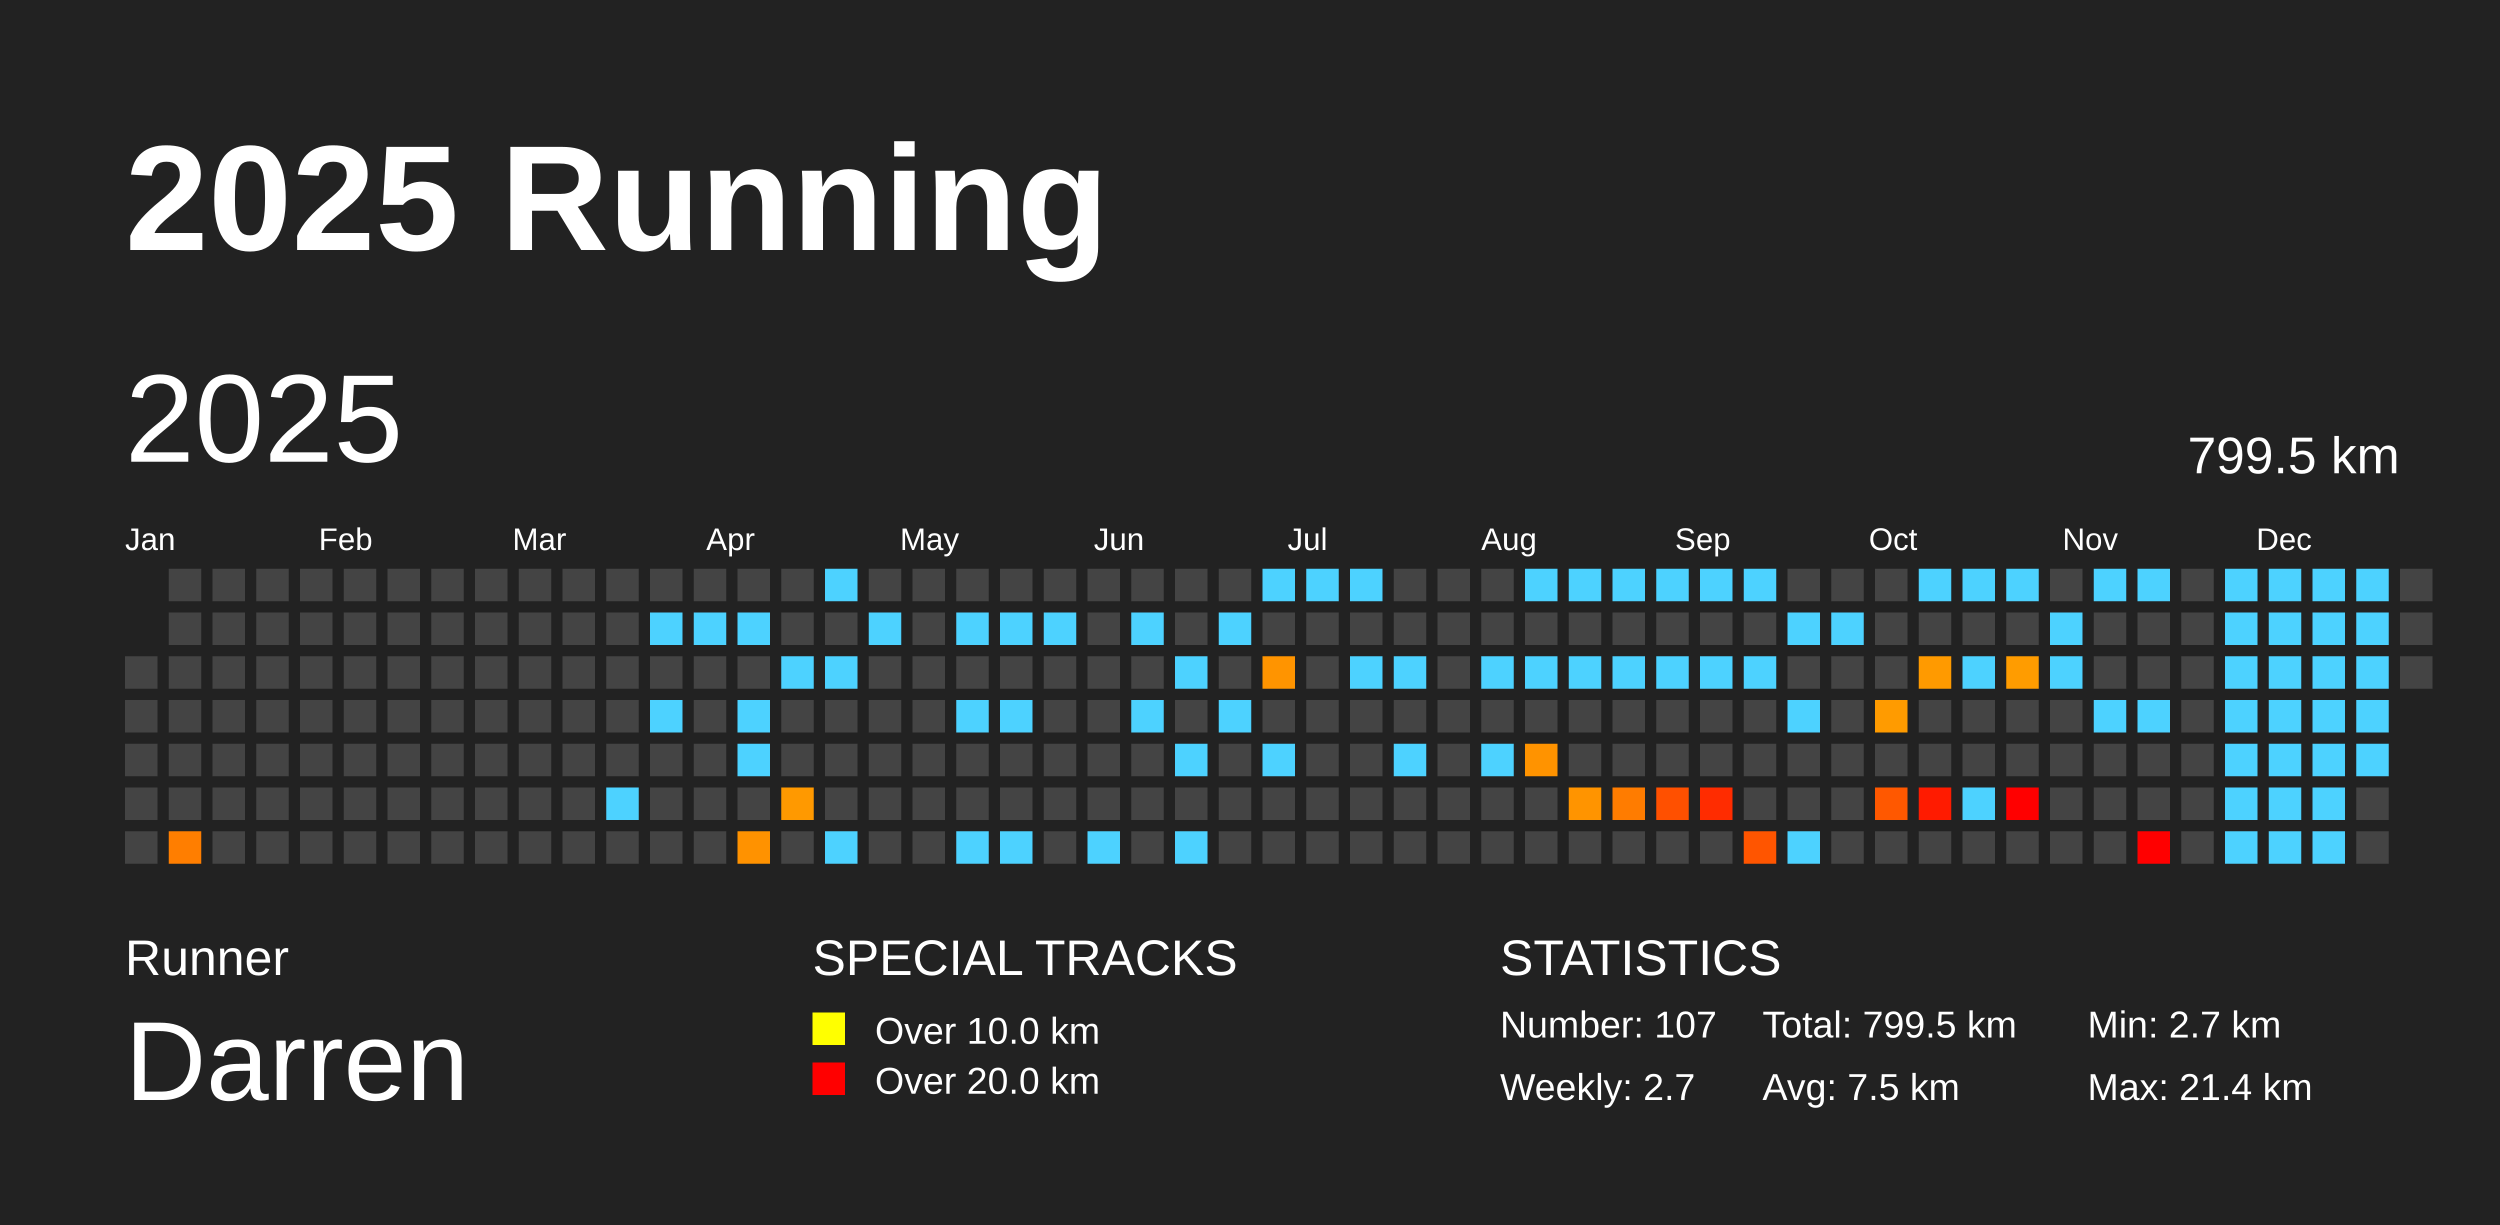
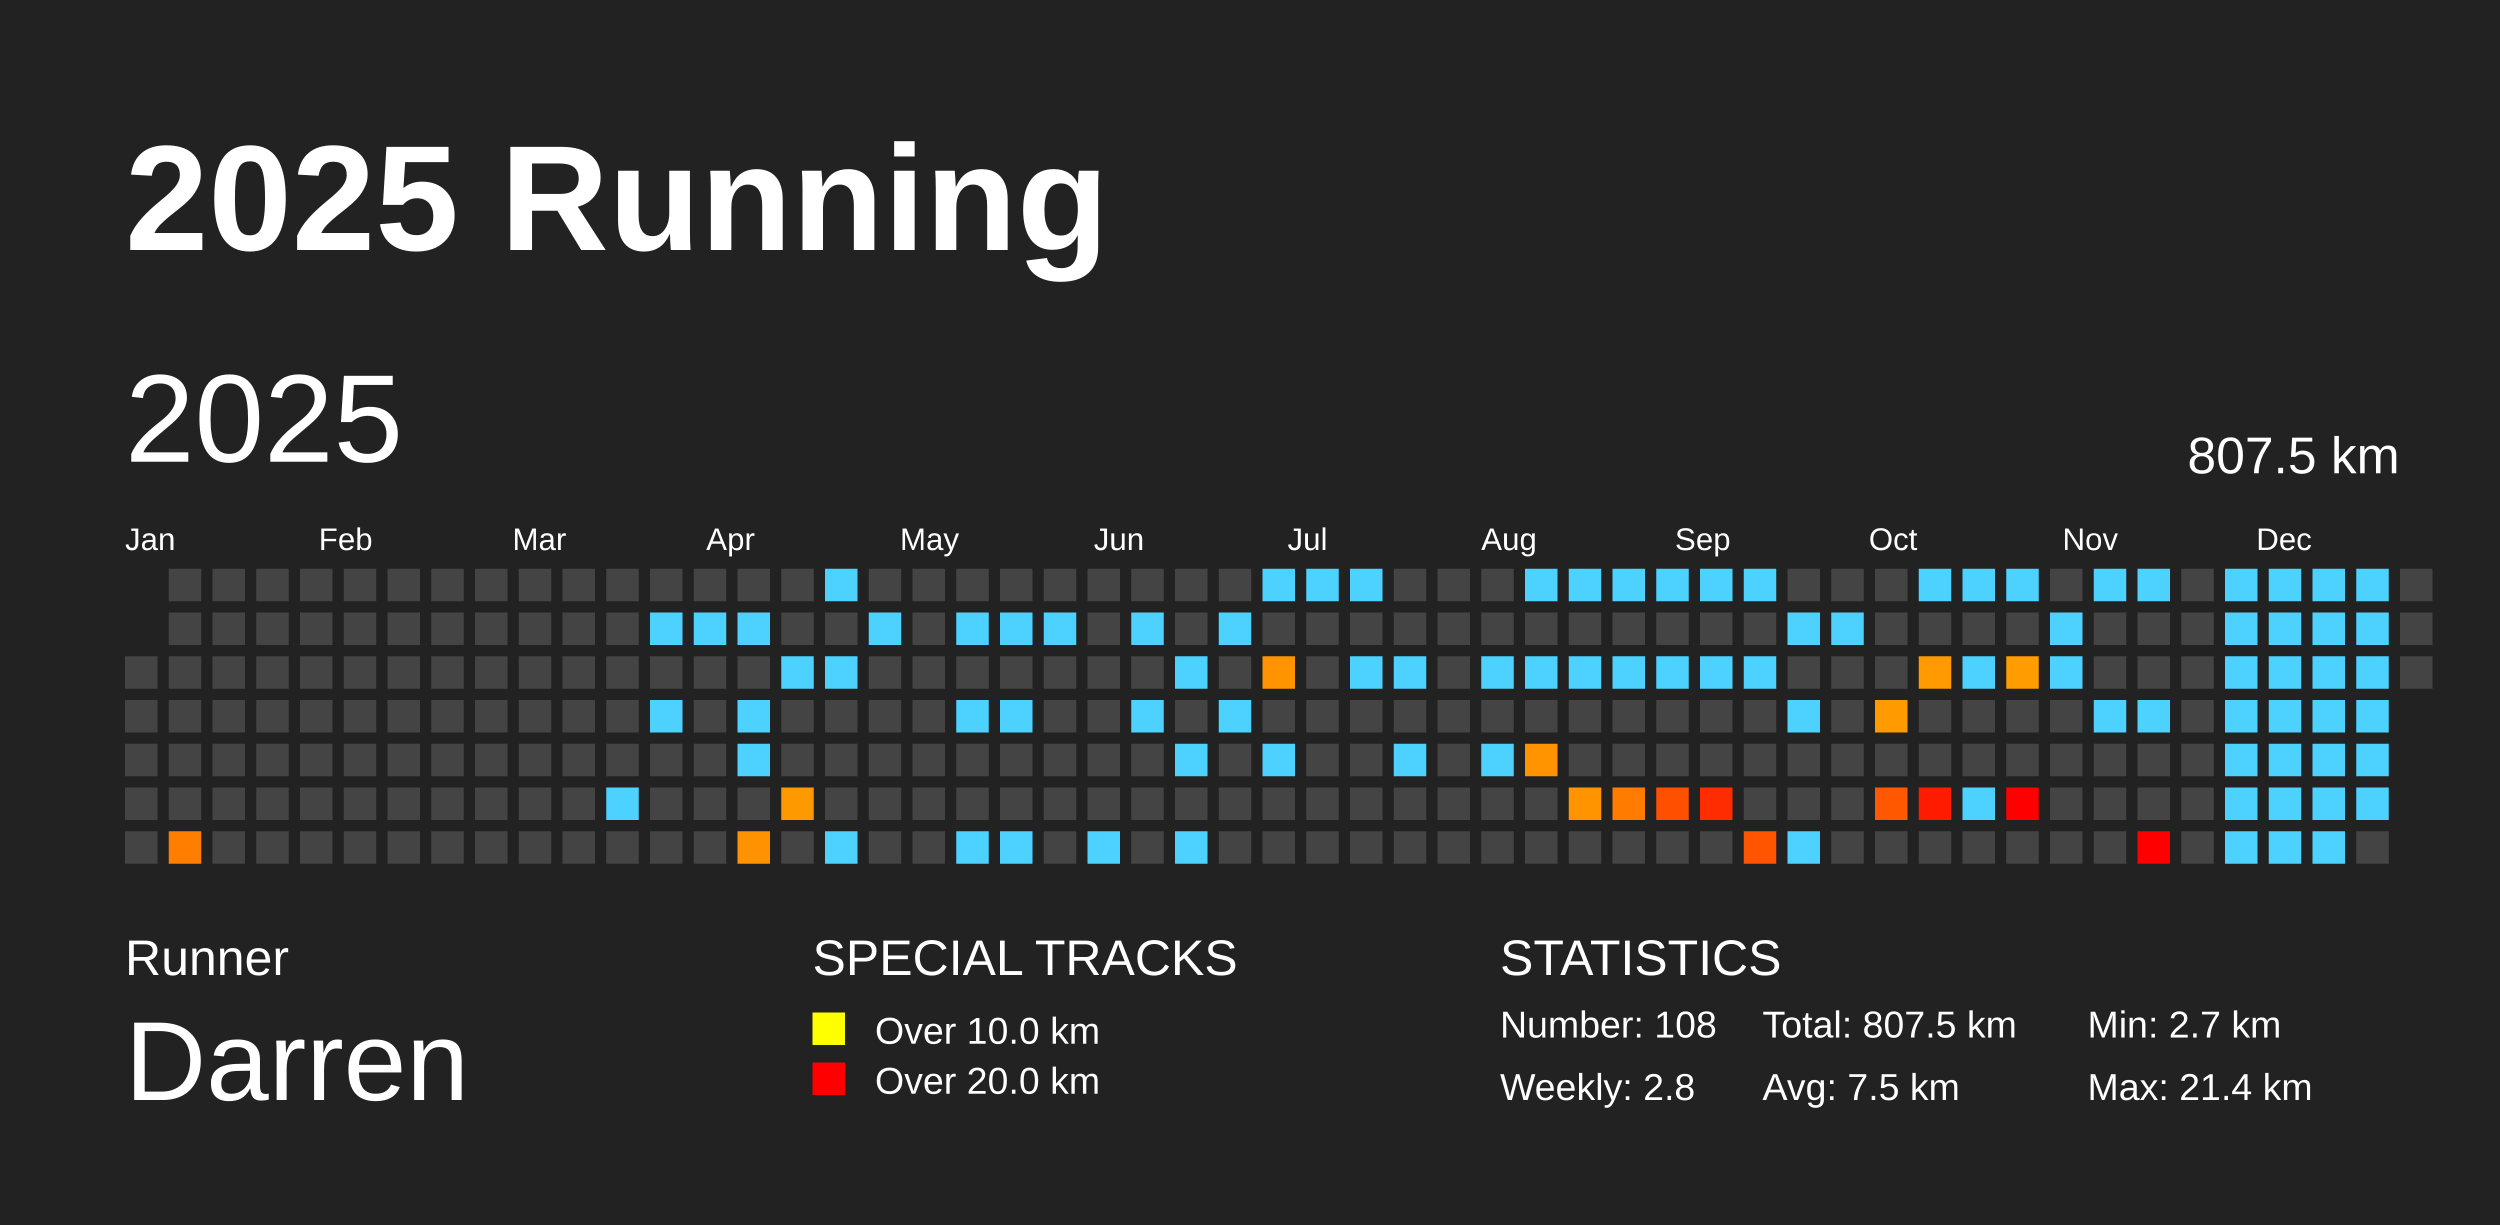
<svg xmlns="http://www.w3.org/2000/svg" baseProfile="full" height="98mm" version="1.1" viewBox="0,0,200,98" width="200mm">
  <defs />
  <rect fill="#222222" height="98" width="200" x="0" y="0" />
  <text fill="#FFFFFF" style="font-size:12px; font-family:Arial; font-weight:bold;" x="10" y="20">2025 Running</text>
  <text fill="#FFFFFF" style="font-size:4px; font-family:Arial" x="10" y="78">Runner</text>
  <text fill="#FFFFFF" style="font-size:9px; font-family:Arial" x="10" y="88">Darren</text>
  <text fill="#FFFFFF" style="font-size:4px; font-family:Arial" x="65" y="78">SPECIAL TRACKS</text>
  <rect fill="yellow" height="2.6" width="2.6" x="65" y="81" />
  <text fill="#FFFFFF" style="font-size:3px; font-family:Arial" x="70" y="83.5">Over 10.0 km</text>
  <rect fill="red" height="2.6" width="2.6" x="65" y="85" />
  <text fill="#FFFFFF" style="font-size:3px; font-family:Arial" x="70" y="87.5">Over 20.0 km</text>
  <text fill="#FFFFFF" style="font-size:4px; font-family:Arial" x="120" y="78">STATISTICS</text>
-   <text fill="#FFFFFF" style="font-size:3px; font-family:Arial" x="120" y="83">Number: 107</text>
-   <text fill="#FFFFFF" style="font-size:3px; font-family:Arial" x="120" y="88">Weekly: 2.7</text>
-   <text fill="#FFFFFF" style="font-size:3px; font-family:Arial" x="141" y="83">Total: 799.5 km</text>
+   <text fill="#FFFFFF" style="font-size:3px; font-family:Arial" x="120" y="83">Number: 108</text>
+   <text fill="#FFFFFF" style="font-size:3px; font-family:Arial" x="120" y="88">Weekly: 2.8</text>
+   <text fill="#FFFFFF" style="font-size:3px; font-family:Arial" x="141" y="83">Total: 807.5 km</text>
  <text fill="#FFFFFF" style="font-size:3px; font-family:Arial" x="141" y="88">Avg: 7.5 km</text>
  <text fill="#FFFFFF" style="font-size:3px; font-family:Arial" x="167" y="83">Min: 2.7 km</text>
  <text fill="#FFFFFF" style="font-size:3px; font-family:Arial" x="167" y="88">Max: 21.4 km</text>
  <text dominant-baseline="hanging" fill="#FFFFFF" style="font-size:10.0px; font-family:Arial;" x="10" y="30">2025</text>
-   <text dominant-baseline="hanging" fill="#FFFFFF" style="font-size:4.125px; font-family:Arial;" x="175" y="35">799.5 km</text>
+   <text dominant-baseline="hanging" fill="#FFFFFF" style="font-size:4.125px; font-family:Arial;" x="175" y="35">807.5 km</text>
  <text fill="#FFFFFF" style="font-size:2.5px; font-family:Arial" x="10.0" y="44">Jan</text>
  <text fill="#FFFFFF" style="font-size:2.5px; font-family:Arial" x="25.5" y="44">Feb</text>
  <text fill="#FFFFFF" style="font-size:2.5px; font-family:Arial" x="41.0" y="44">Mar</text>
  <text fill="#FFFFFF" style="font-size:2.5px; font-family:Arial" x="56.5" y="44">Apr</text>
  <text fill="#FFFFFF" style="font-size:2.5px; font-family:Arial" x="72.0" y="44">May</text>
  <text fill="#FFFFFF" style="font-size:2.5px; font-family:Arial" x="87.5" y="44">Jun</text>
  <text fill="#FFFFFF" style="font-size:2.5px; font-family:Arial" x="103.0" y="44">Jul</text>
  <text fill="#FFFFFF" style="font-size:2.5px; font-family:Arial" x="118.5" y="44">Aug</text>
  <text fill="#FFFFFF" style="font-size:2.5px; font-family:Arial" x="134.0" y="44">Sep</text>
  <text fill="#FFFFFF" style="font-size:2.5px; font-family:Arial" x="149.5" y="44">Oct</text>
  <text fill="#FFFFFF" style="font-size:2.5px; font-family:Arial" x="165.0" y="44">Nov</text>
  <text fill="#FFFFFF" style="font-size:2.5px; font-family:Arial" x="180.5" y="44">Dec</text>
  <rect fill="#444444" height="2.6" width="2.6" x="10.0" y="52.5" />
  <rect fill="#444444" height="2.6" width="2.6" x="10.0" y="56.0" />
  <rect fill="#444444" height="2.6" width="2.6" x="10.0" y="59.5" />
  <rect fill="#444444" height="2.6" width="2.6" x="10.0" y="63.0" />
  <rect fill="#444444" height="2.6" width="2.6" x="10.0" y="66.5" />
  <rect fill="#444444" height="2.6" width="2.6" x="13.5" y="45.5" />
  <rect fill="#444444" height="2.6" width="2.6" x="13.5" y="49.0" />
  <rect fill="#444444" height="2.6" width="2.6" x="13.5" y="52.5" />
  <rect fill="#444444" height="2.6" width="2.6" x="13.5" y="56.0" />
  <rect fill="#444444" height="2.6" width="2.6" x="13.5" y="59.5" />
  <rect fill="#444444" height="2.6" width="2.6" x="13.5" y="63.0" />
  <rect fill="#ff7e00" height="2.6" width="2.6" x="13.5" y="66.5" />
  <rect fill="#444444" height="2.6" width="2.6" x="17.0" y="45.5" />
  <rect fill="#444444" height="2.6" width="2.6" x="17.0" y="49.0" />
  <rect fill="#444444" height="2.6" width="2.6" x="17.0" y="52.5" />
  <rect fill="#444444" height="2.6" width="2.6" x="17.0" y="56.0" />
  <rect fill="#444444" height="2.6" width="2.6" x="17.0" y="59.5" />
  <rect fill="#444444" height="2.6" width="2.6" x="17.0" y="63.0" />
  <rect fill="#444444" height="2.6" width="2.6" x="17.0" y="66.5" />
  <rect fill="#444444" height="2.6" width="2.6" x="20.5" y="45.5" />
  <rect fill="#444444" height="2.6" width="2.6" x="20.5" y="49.0" />
  <rect fill="#444444" height="2.6" width="2.6" x="20.5" y="52.5" />
  <rect fill="#444444" height="2.6" width="2.6" x="20.5" y="56.0" />
  <rect fill="#444444" height="2.6" width="2.6" x="20.5" y="59.5" />
  <rect fill="#444444" height="2.6" width="2.6" x="20.5" y="63.0" />
  <rect fill="#444444" height="2.6" width="2.6" x="20.5" y="66.5" />
  <rect fill="#444444" height="2.6" width="2.6" x="24.0" y="45.5" />
  <rect fill="#444444" height="2.6" width="2.6" x="24.0" y="49.0" />
  <rect fill="#444444" height="2.6" width="2.6" x="24.0" y="52.5" />
  <rect fill="#444444" height="2.6" width="2.6" x="24.0" y="56.0" />
  <rect fill="#444444" height="2.6" width="2.6" x="24.0" y="59.5" />
  <rect fill="#444444" height="2.6" width="2.6" x="24.0" y="63.0" />
  <rect fill="#444444" height="2.6" width="2.6" x="24.0" y="66.5" />
  <rect fill="#444444" height="2.6" width="2.6" x="27.5" y="45.5" />
  <rect fill="#444444" height="2.6" width="2.6" x="27.5" y="49.0" />
  <rect fill="#444444" height="2.6" width="2.6" x="27.5" y="52.5" />
  <rect fill="#444444" height="2.6" width="2.6" x="27.5" y="56.0" />
  <rect fill="#444444" height="2.6" width="2.6" x="27.5" y="59.5" />
  <rect fill="#444444" height="2.6" width="2.6" x="27.5" y="63.0" />
  <rect fill="#444444" height="2.6" width="2.6" x="27.5" y="66.5" />
  <rect fill="#444444" height="2.6" width="2.6" x="31.0" y="45.5" />
  <rect fill="#444444" height="2.6" width="2.6" x="31.0" y="49.0" />
  <rect fill="#444444" height="2.6" width="2.6" x="31.0" y="52.5" />
  <rect fill="#444444" height="2.6" width="2.6" x="31.0" y="56.0" />
  <rect fill="#444444" height="2.6" width="2.6" x="31.0" y="59.5" />
  <rect fill="#444444" height="2.6" width="2.6" x="31.0" y="63.0" />
  <rect fill="#444444" height="2.6" width="2.6" x="31.0" y="66.5" />
  <rect fill="#444444" height="2.6" width="2.6" x="34.5" y="45.5" />
  <rect fill="#444444" height="2.6" width="2.6" x="34.5" y="49.0" />
  <rect fill="#444444" height="2.6" width="2.6" x="34.5" y="52.5" />
  <rect fill="#444444" height="2.6" width="2.6" x="34.5" y="56.0" />
  <rect fill="#444444" height="2.6" width="2.6" x="34.5" y="59.5" />
  <rect fill="#444444" height="2.6" width="2.6" x="34.5" y="63.0" />
  <rect fill="#444444" height="2.6" width="2.6" x="34.5" y="66.5" />
  <rect fill="#444444" height="2.6" width="2.6" x="38.0" y="45.5" />
  <rect fill="#444444" height="2.6" width="2.6" x="38.0" y="49.0" />
  <rect fill="#444444" height="2.6" width="2.6" x="38.0" y="52.5" />
  <rect fill="#444444" height="2.6" width="2.6" x="38.0" y="56.0" />
  <rect fill="#444444" height="2.6" width="2.6" x="38.0" y="59.5" />
  <rect fill="#444444" height="2.6" width="2.6" x="38.0" y="63.0" />
  <rect fill="#444444" height="2.6" width="2.6" x="38.0" y="66.5" />
  <rect fill="#444444" height="2.6" width="2.6" x="41.5" y="45.5" />
  <rect fill="#444444" height="2.6" width="2.6" x="41.5" y="49.0" />
  <rect fill="#444444" height="2.6" width="2.6" x="41.5" y="52.5" />
  <rect fill="#444444" height="2.6" width="2.6" x="41.5" y="56.0" />
  <rect fill="#444444" height="2.6" width="2.6" x="41.5" y="59.5" />
  <rect fill="#444444" height="2.6" width="2.6" x="41.5" y="63.0" />
  <rect fill="#444444" height="2.6" width="2.6" x="41.5" y="66.5" />
  <rect fill="#444444" height="2.6" width="2.6" x="45.0" y="45.5" />
  <rect fill="#444444" height="2.6" width="2.6" x="45.0" y="49.0" />
  <rect fill="#444444" height="2.6" width="2.6" x="45.0" y="52.5" />
  <rect fill="#444444" height="2.6" width="2.6" x="45.0" y="56.0" />
  <rect fill="#444444" height="2.6" width="2.6" x="45.0" y="59.5" />
  <rect fill="#444444" height="2.6" width="2.6" x="45.0" y="63.0" />
  <rect fill="#444444" height="2.6" width="2.6" x="45.0" y="66.5" />
  <rect fill="#444444" height="2.6" width="2.6" x="48.5" y="45.5" />
  <rect fill="#444444" height="2.6" width="2.6" x="48.5" y="49.0" />
  <rect fill="#444444" height="2.6" width="2.6" x="48.5" y="52.5" />
  <rect fill="#444444" height="2.6" width="2.6" x="48.5" y="56.0" />
  <rect fill="#444444" height="2.6" width="2.6" x="48.5" y="59.5" />
  <rect fill="#4dd2ff" height="2.6" width="2.6" x="48.5" y="63.0" />
  <rect fill="#444444" height="2.6" width="2.6" x="48.5" y="66.5" />
  <rect fill="#444444" height="2.6" width="2.6" x="52.0" y="45.5" />
  <rect fill="#4dd2ff" height="2.6" width="2.6" x="52.0" y="49.0" />
  <rect fill="#444444" height="2.6" width="2.6" x="52.0" y="52.5" />
  <rect fill="#4dd2ff" height="2.6" width="2.6" x="52.0" y="56.0" />
  <rect fill="#444444" height="2.6" width="2.6" x="52.0" y="59.5" />
  <rect fill="#444444" height="2.6" width="2.6" x="52.0" y="63.0" />
  <rect fill="#444444" height="2.6" width="2.6" x="52.0" y="66.5" />
  <rect fill="#444444" height="2.6" width="2.6" x="55.5" y="45.5" />
  <rect fill="#4dd2ff" height="2.6" width="2.6" x="55.5" y="49.0" />
  <rect fill="#444444" height="2.6" width="2.6" x="55.5" y="52.5" />
  <rect fill="#444444" height="2.6" width="2.6" x="55.5" y="56.0" />
  <rect fill="#444444" height="2.6" width="2.6" x="55.5" y="59.5" />
  <rect fill="#444444" height="2.6" width="2.6" x="55.5" y="63.0" />
  <rect fill="#444444" height="2.6" width="2.6" x="55.5" y="66.5" />
  <rect fill="#444444" height="2.6" width="2.6" x="59.0" y="45.5" />
  <rect fill="#4dd2ff" height="2.6" width="2.6" x="59.0" y="49.0" />
  <rect fill="#444444" height="2.6" width="2.6" x="59.0" y="52.5" />
  <rect fill="#4dd2ff" height="2.6" width="2.6" x="59.0" y="56.0" />
  <rect fill="#4dd2ff" height="2.6" width="2.6" x="59.0" y="59.5" />
  <rect fill="#444444" height="2.6" width="2.6" x="59.0" y="63.0" />
  <rect fill="#ff9200" height="2.6" width="2.6" x="59.0" y="66.5" />
  <rect fill="#444444" height="2.6" width="2.6" x="62.5" y="45.5" />
  <rect fill="#444444" height="2.6" width="2.6" x="62.5" y="49.0" />
  <rect fill="#4dd2ff" height="2.6" width="2.6" x="62.5" y="52.5" />
  <rect fill="#444444" height="2.6" width="2.6" x="62.5" y="56.0" />
  <rect fill="#444444" height="2.6" width="2.6" x="62.5" y="59.5" />
  <rect fill="#ff9900" height="2.6" width="2.6" x="62.5" y="63.0" />
  <rect fill="#444444" height="2.6" width="2.6" x="62.5" y="66.5" />
  <rect fill="#4dd2ff" height="2.6" width="2.6" x="66.0" y="45.5" />
  <rect fill="#444444" height="2.6" width="2.6" x="66.0" y="49.0" />
  <rect fill="#4dd2ff" height="2.6" width="2.6" x="66.0" y="52.5" />
  <rect fill="#444444" height="2.6" width="2.6" x="66.0" y="56.0" />
  <rect fill="#444444" height="2.6" width="2.6" x="66.0" y="59.5" />
  <rect fill="#444444" height="2.6" width="2.6" x="66.0" y="63.0" />
  <rect fill="#4dd2ff" height="2.6" width="2.6" x="66.0" y="66.5" />
  <rect fill="#444444" height="2.6" width="2.6" x="69.5" y="45.5" />
  <rect fill="#4dd2ff" height="2.6" width="2.6" x="69.5" y="49.0" />
  <rect fill="#444444" height="2.6" width="2.6" x="69.5" y="52.5" />
  <rect fill="#444444" height="2.6" width="2.6" x="69.5" y="56.0" />
  <rect fill="#444444" height="2.6" width="2.6" x="69.5" y="59.5" />
  <rect fill="#444444" height="2.6" width="2.6" x="69.5" y="63.0" />
  <rect fill="#444444" height="2.6" width="2.6" x="69.5" y="66.5" />
  <rect fill="#444444" height="2.6" width="2.6" x="73.0" y="45.5" />
  <rect fill="#444444" height="2.6" width="2.6" x="73.0" y="49.0" />
  <rect fill="#444444" height="2.6" width="2.6" x="73.0" y="52.5" />
  <rect fill="#444444" height="2.6" width="2.6" x="73.0" y="56.0" />
  <rect fill="#444444" height="2.6" width="2.6" x="73.0" y="59.5" />
  <rect fill="#444444" height="2.6" width="2.6" x="73.0" y="63.0" />
  <rect fill="#444444" height="2.6" width="2.6" x="73.0" y="66.5" />
  <rect fill="#444444" height="2.6" width="2.6" x="76.5" y="45.5" />
  <rect fill="#4dd2ff" height="2.6" width="2.6" x="76.5" y="49.0" />
  <rect fill="#444444" height="2.6" width="2.6" x="76.5" y="52.5" />
  <rect fill="#4dd2ff" height="2.6" width="2.6" x="76.5" y="56.0" />
  <rect fill="#444444" height="2.6" width="2.6" x="76.5" y="59.5" />
  <rect fill="#444444" height="2.6" width="2.6" x="76.5" y="63.0" />
  <rect fill="#4dd2ff" height="2.6" width="2.6" x="76.5" y="66.5" />
  <rect fill="#444444" height="2.6" width="2.6" x="80.0" y="45.5" />
  <rect fill="#4dd2ff" height="2.6" width="2.6" x="80.0" y="49.0" />
  <rect fill="#444444" height="2.6" width="2.6" x="80.0" y="52.5" />
  <rect fill="#4dd2ff" height="2.6" width="2.6" x="80.0" y="56.0" />
  <rect fill="#444444" height="2.6" width="2.6" x="80.0" y="59.5" />
  <rect fill="#444444" height="2.6" width="2.6" x="80.0" y="63.0" />
  <rect fill="#4dd2ff" height="2.6" width="2.6" x="80.0" y="66.5" />
  <rect fill="#444444" height="2.6" width="2.6" x="83.5" y="45.5" />
  <rect fill="#4dd2ff" height="2.6" width="2.6" x="83.5" y="49.0" />
  <rect fill="#444444" height="2.6" width="2.6" x="83.5" y="52.5" />
  <rect fill="#444444" height="2.6" width="2.6" x="83.5" y="56.0" />
  <rect fill="#444444" height="2.6" width="2.6" x="83.5" y="59.5" />
  <rect fill="#444444" height="2.6" width="2.6" x="83.5" y="63.0" />
  <rect fill="#444444" height="2.6" width="2.6" x="83.5" y="66.5" />
  <rect fill="#444444" height="2.6" width="2.6" x="87.0" y="45.5" />
  <rect fill="#444444" height="2.6" width="2.6" x="87.0" y="49.0" />
  <rect fill="#444444" height="2.6" width="2.6" x="87.0" y="52.5" />
  <rect fill="#444444" height="2.6" width="2.6" x="87.0" y="56.0" />
  <rect fill="#444444" height="2.6" width="2.6" x="87.0" y="59.5" />
  <rect fill="#444444" height="2.6" width="2.6" x="87.0" y="63.0" />
  <rect fill="#4dd2ff" height="2.6" width="2.6" x="87.0" y="66.5" />
  <rect fill="#444444" height="2.6" width="2.6" x="90.5" y="45.5" />
  <rect fill="#4dd2ff" height="2.6" width="2.6" x="90.5" y="49.0" />
  <rect fill="#444444" height="2.6" width="2.6" x="90.5" y="52.5" />
  <rect fill="#4dd2ff" height="2.6" width="2.6" x="90.5" y="56.0" />
  <rect fill="#444444" height="2.6" width="2.6" x="90.5" y="59.5" />
  <rect fill="#444444" height="2.6" width="2.6" x="90.5" y="63.0" />
  <rect fill="#444444" height="2.6" width="2.6" x="90.5" y="66.5" />
  <rect fill="#444444" height="2.6" width="2.6" x="94.0" y="45.5" />
  <rect fill="#444444" height="2.6" width="2.6" x="94.0" y="49.0" />
  <rect fill="#4dd2ff" height="2.6" width="2.6" x="94.0" y="52.5" />
  <rect fill="#444444" height="2.6" width="2.6" x="94.0" y="56.0" />
  <rect fill="#4dd2ff" height="2.6" width="2.6" x="94.0" y="59.5" />
  <rect fill="#444444" height="2.6" width="2.6" x="94.0" y="63.0" />
  <rect fill="#4dd2ff" height="2.6" width="2.6" x="94.0" y="66.5" />
  <rect fill="#444444" height="2.6" width="2.6" x="97.5" y="45.5" />
  <rect fill="#4dd2ff" height="2.6" width="2.6" x="97.5" y="49.0" />
  <rect fill="#444444" height="2.6" width="2.6" x="97.5" y="52.5" />
  <rect fill="#4dd2ff" height="2.6" width="2.6" x="97.5" y="56.0" />
  <rect fill="#444444" height="2.6" width="2.6" x="97.5" y="59.5" />
  <rect fill="#444444" height="2.6" width="2.6" x="97.5" y="63.0" />
  <rect fill="#444444" height="2.6" width="2.6" x="97.5" y="66.5" />
  <rect fill="#4dd2ff" height="2.6" width="2.6" x="101.0" y="45.5" />
  <rect fill="#444444" height="2.6" width="2.6" x="101.0" y="49.0" />
  <rect fill="#ff9400" height="2.6" width="2.6" x="101.0" y="52.5" />
  <rect fill="#444444" height="2.6" width="2.6" x="101.0" y="56.0" />
  <rect fill="#4dd2ff" height="2.6" width="2.6" x="101.0" y="59.5" />
  <rect fill="#444444" height="2.6" width="2.6" x="101.0" y="63.0" />
  <rect fill="#444444" height="2.6" width="2.6" x="101.0" y="66.5" />
  <rect fill="#4dd2ff" height="2.6" width="2.6" x="104.5" y="45.5" />
  <rect fill="#444444" height="2.6" width="2.6" x="104.5" y="49.0" />
  <rect fill="#444444" height="2.6" width="2.6" x="104.5" y="52.5" />
  <rect fill="#444444" height="2.6" width="2.6" x="104.5" y="56.0" />
  <rect fill="#444444" height="2.6" width="2.6" x="104.5" y="59.5" />
  <rect fill="#444444" height="2.6" width="2.6" x="104.5" y="63.0" />
  <rect fill="#444444" height="2.6" width="2.6" x="104.5" y="66.5" />
  <rect fill="#4dd2ff" height="2.6" width="2.6" x="108.0" y="45.5" />
  <rect fill="#444444" height="2.6" width="2.6" x="108.0" y="49.0" />
  <rect fill="#4dd2ff" height="2.6" width="2.6" x="108.0" y="52.5" />
  <rect fill="#444444" height="2.6" width="2.6" x="108.0" y="56.0" />
  <rect fill="#444444" height="2.6" width="2.6" x="108.0" y="59.5" />
  <rect fill="#444444" height="2.6" width="2.6" x="108.0" y="63.0" />
  <rect fill="#444444" height="2.6" width="2.6" x="108.0" y="66.5" />
  <rect fill="#444444" height="2.6" width="2.6" x="111.5" y="45.5" />
  <rect fill="#444444" height="2.6" width="2.6" x="111.5" y="49.0" />
  <rect fill="#4dd2ff" height="2.6" width="2.6" x="111.5" y="52.5" />
  <rect fill="#444444" height="2.6" width="2.6" x="111.5" y="56.0" />
  <rect fill="#4dd2ff" height="2.6" width="2.6" x="111.5" y="59.5" />
  <rect fill="#444444" height="2.6" width="2.6" x="111.5" y="63.0" />
  <rect fill="#444444" height="2.6" width="2.6" x="111.5" y="66.5" />
  <rect fill="#444444" height="2.6" width="2.6" x="115.0" y="45.5" />
  <rect fill="#444444" height="2.6" width="2.6" x="115.0" y="49.0" />
  <rect fill="#444444" height="2.6" width="2.6" x="115.0" y="52.5" />
  <rect fill="#444444" height="2.6" width="2.6" x="115.0" y="56.0" />
  <rect fill="#444444" height="2.6" width="2.6" x="115.0" y="59.5" />
  <rect fill="#444444" height="2.6" width="2.6" x="115.0" y="63.0" />
  <rect fill="#444444" height="2.6" width="2.6" x="115.0" y="66.5" />
  <rect fill="#444444" height="2.6" width="2.6" x="118.5" y="45.5" />
  <rect fill="#444444" height="2.6" width="2.6" x="118.5" y="49.0" />
  <rect fill="#4dd2ff" height="2.6" width="2.6" x="118.5" y="52.5" />
  <rect fill="#444444" height="2.6" width="2.6" x="118.5" y="56.0" />
  <rect fill="#4dd2ff" height="2.6" width="2.6" x="118.5" y="59.5" />
  <rect fill="#444444" height="2.6" width="2.6" x="118.5" y="63.0" />
  <rect fill="#444444" height="2.6" width="2.6" x="118.5" y="66.5" />
  <rect fill="#4dd2ff" height="2.6" width="2.6" x="122.0" y="45.5" />
  <rect fill="#444444" height="2.6" width="2.6" x="122.0" y="49.0" />
  <rect fill="#4dd2ff" height="2.6" width="2.6" x="122.0" y="52.5" />
  <rect fill="#444444" height="2.6" width="2.6" x="122.0" y="56.0" />
  <rect fill="#ff9300" height="2.6" width="2.6" x="122.0" y="59.5" />
  <rect fill="#444444" height="2.6" width="2.6" x="122.0" y="63.0" />
  <rect fill="#444444" height="2.6" width="2.6" x="122.0" y="66.5" />
  <rect fill="#4dd2ff" height="2.6" width="2.6" x="125.5" y="45.5" />
  <rect fill="#444444" height="2.6" width="2.6" x="125.5" y="49.0" />
  <rect fill="#4dd2ff" height="2.6" width="2.6" x="125.5" y="52.5" />
  <rect fill="#444444" height="2.6" width="2.6" x="125.5" y="56.0" />
  <rect fill="#444444" height="2.6" width="2.6" x="125.5" y="59.5" />
  <rect fill="#ff9400" height="2.6" width="2.6" x="125.5" y="63.0" />
  <rect fill="#444444" height="2.6" width="2.6" x="125.5" y="66.5" />
  <rect fill="#4dd2ff" height="2.6" width="2.6" x="129.0" y="45.5" />
  <rect fill="#444444" height="2.6" width="2.6" x="129.0" y="49.0" />
  <rect fill="#4dd2ff" height="2.6" width="2.6" x="129.0" y="52.5" />
  <rect fill="#444444" height="2.6" width="2.6" x="129.0" y="56.0" />
  <rect fill="#444444" height="2.6" width="2.6" x="129.0" y="59.5" />
  <rect fill="#ff7c00" height="2.6" width="2.6" x="129.0" y="63.0" />
  <rect fill="#444444" height="2.6" width="2.6" x="129.0" y="66.5" />
  <rect fill="#4dd2ff" height="2.6" width="2.6" x="132.5" y="45.5" />
  <rect fill="#444444" height="2.6" width="2.6" x="132.5" y="49.0" />
  <rect fill="#4dd2ff" height="2.6" width="2.6" x="132.5" y="52.5" />
  <rect fill="#444444" height="2.6" width="2.6" x="132.5" y="56.0" />
  <rect fill="#444444" height="2.6" width="2.6" x="132.5" y="59.5" />
  <rect fill="#ff5000" height="2.6" width="2.6" x="132.5" y="63.0" />
  <rect fill="#444444" height="2.6" width="2.6" x="132.5" y="66.5" />
  <rect fill="#4dd2ff" height="2.6" width="2.6" x="136.0" y="45.5" />
  <rect fill="#444444" height="2.6" width="2.6" x="136.0" y="49.0" />
  <rect fill="#4dd2ff" height="2.6" width="2.6" x="136.0" y="52.5" />
  <rect fill="#444444" height="2.6" width="2.6" x="136.0" y="56.0" />
  <rect fill="#444444" height="2.6" width="2.6" x="136.0" y="59.5" />
  <rect fill="#ff2c00" height="2.6" width="2.6" x="136.0" y="63.0" />
  <rect fill="#444444" height="2.6" width="2.6" x="136.0" y="66.5" />
  <rect fill="#4dd2ff" height="2.6" width="2.6" x="139.5" y="45.5" />
  <rect fill="#444444" height="2.6" width="2.6" x="139.5" y="49.0" />
  <rect fill="#4dd2ff" height="2.6" width="2.6" x="139.5" y="52.5" />
  <rect fill="#444444" height="2.6" width="2.6" x="139.5" y="56.0" />
  <rect fill="#444444" height="2.6" width="2.6" x="139.5" y="59.5" />
  <rect fill="#444444" height="2.6" width="2.6" x="139.5" y="63.0" />
  <rect fill="#ff5500" height="2.6" width="2.6" x="139.5" y="66.5" />
  <rect fill="#444444" height="2.6" width="2.6" x="143.0" y="45.5" />
  <rect fill="#4dd2ff" height="2.6" width="2.6" x="143.0" y="49.0" />
  <rect fill="#444444" height="2.6" width="2.6" x="143.0" y="52.5" />
  <rect fill="#4dd2ff" height="2.6" width="2.6" x="143.0" y="56.0" />
  <rect fill="#444444" height="2.6" width="2.6" x="143.0" y="59.5" />
  <rect fill="#444444" height="2.6" width="2.6" x="143.0" y="63.0" />
  <rect fill="#4dd2ff" height="2.6" width="2.6" x="143.0" y="66.5" />
  <rect fill="#444444" height="2.6" width="2.6" x="146.5" y="45.5" />
  <rect fill="#4dd2ff" height="2.6" width="2.6" x="146.5" y="49.0" />
  <rect fill="#444444" height="2.6" width="2.6" x="146.5" y="52.5" />
  <rect fill="#444444" height="2.6" width="2.6" x="146.5" y="56.0" />
  <rect fill="#444444" height="2.6" width="2.6" x="146.5" y="59.5" />
  <rect fill="#444444" height="2.6" width="2.6" x="146.5" y="63.0" />
  <rect fill="#444444" height="2.6" width="2.6" x="146.5" y="66.5" />
  <rect fill="#444444" height="2.6" width="2.6" x="150.0" y="45.5" />
  <rect fill="#444444" height="2.6" width="2.6" x="150.0" y="49.0" />
  <rect fill="#444444" height="2.6" width="2.6" x="150.0" y="52.5" />
  <rect fill="#ff9b00" height="2.6" width="2.6" x="150.0" y="56.0" />
  <rect fill="#444444" height="2.6" width="2.6" x="150.0" y="59.5" />
  <rect fill="#ff5800" height="2.6" width="2.6" x="150.0" y="63.0" />
  <rect fill="#444444" height="2.6" width="2.6" x="150.0" y="66.5" />
  <rect fill="#4dd2ff" height="2.6" width="2.6" x="153.5" y="45.5" />
  <rect fill="#444444" height="2.6" width="2.6" x="153.5" y="49.0" />
  <rect fill="#ff9a00" height="2.6" width="2.6" x="153.5" y="52.5" />
  <rect fill="#444444" height="2.6" width="2.6" x="153.5" y="56.0" />
  <rect fill="#444444" height="2.6" width="2.6" x="153.5" y="59.5" />
  <rect fill="#ff1b00" height="2.6" width="2.6" x="153.5" y="63.0" />
  <rect fill="#444444" height="2.6" width="2.6" x="153.5" y="66.5" />
  <rect fill="#4dd2ff" height="2.6" width="2.6" x="157.0" y="45.5" />
  <rect fill="#444444" height="2.6" width="2.6" x="157.0" y="49.0" />
  <rect fill="#4dd2ff" height="2.6" width="2.6" x="157.0" y="52.5" />
  <rect fill="#444444" height="2.6" width="2.6" x="157.0" y="56.0" />
  <rect fill="#444444" height="2.6" width="2.6" x="157.0" y="59.5" />
  <rect fill="#4dd2ff" height="2.6" width="2.6" x="157.0" y="63.0" />
  <rect fill="#444444" height="2.6" width="2.6" x="157.0" y="66.5" />
  <rect fill="#4dd2ff" height="2.6" width="2.6" x="160.5" y="45.5" />
  <rect fill="#444444" height="2.6" width="2.6" x="160.5" y="49.0" />
  <rect fill="#ff9c00" height="2.6" width="2.6" x="160.5" y="52.5" />
  <rect fill="#444444" height="2.6" width="2.6" x="160.5" y="56.0" />
  <rect fill="#444444" height="2.6" width="2.6" x="160.5" y="59.5" />
  <rect fill="red" height="2.6" width="2.6" x="160.5" y="63.0" />
  <rect fill="#444444" height="2.6" width="2.6" x="160.5" y="66.5" />
  <rect fill="#444444" height="2.6" width="2.6" x="164.0" y="45.5" />
  <rect fill="#4dd2ff" height="2.6" width="2.6" x="164.0" y="49.0" />
  <rect fill="#4dd2ff" height="2.6" width="2.6" x="164.0" y="52.5" />
  <rect fill="#444444" height="2.6" width="2.6" x="164.0" y="56.0" />
  <rect fill="#444444" height="2.6" width="2.6" x="164.0" y="59.5" />
  <rect fill="#444444" height="2.6" width="2.6" x="164.0" y="63.0" />
  <rect fill="#444444" height="2.6" width="2.6" x="164.0" y="66.5" />
  <rect fill="#4dd2ff" height="2.6" width="2.6" x="167.5" y="45.5" />
  <rect fill="#444444" height="2.6" width="2.6" x="167.5" y="49.0" />
  <rect fill="#444444" height="2.6" width="2.6" x="167.5" y="52.5" />
  <rect fill="#4dd2ff" height="2.6" width="2.6" x="167.5" y="56.0" />
  <rect fill="#444444" height="2.6" width="2.6" x="167.5" y="59.5" />
  <rect fill="#444444" height="2.6" width="2.6" x="167.5" y="63.0" />
  <rect fill="#444444" height="2.6" width="2.6" x="167.5" y="66.5" />
  <rect fill="#4dd2ff" height="2.6" width="2.6" x="171.0" y="45.5" />
  <rect fill="#444444" height="2.6" width="2.6" x="171.0" y="49.0" />
  <rect fill="#444444" height="2.6" width="2.6" x="171.0" y="52.5" />
  <rect fill="#4dd2ff" height="2.6" width="2.6" x="171.0" y="56.0" />
  <rect fill="#444444" height="2.6" width="2.6" x="171.0" y="59.5" />
  <rect fill="#444444" height="2.6" width="2.6" x="171.0" y="63.0" />
  <rect fill="red" height="2.6" width="2.6" x="171.0" y="66.5" />
  <rect fill="#444444" height="2.6" width="2.6" x="174.5" y="45.5" />
  <rect fill="#444444" height="2.6" width="2.6" x="174.5" y="49.0" />
  <rect fill="#444444" height="2.6" width="2.6" x="174.5" y="52.5" />
  <rect fill="#444444" height="2.6" width="2.6" x="174.5" y="56.0" />
  <rect fill="#444444" height="2.6" width="2.6" x="174.5" y="59.5" />
  <rect fill="#444444" height="2.6" width="2.6" x="174.5" y="63.0" />
  <rect fill="#444444" height="2.6" width="2.6" x="174.5" y="66.5" />
  <rect fill="#4dd2ff" height="2.6" width="2.6" x="178.0" y="45.5" />
  <rect fill="#4dd2ff" height="2.6" width="2.6" x="178.0" y="49.0" />
  <rect fill="#4dd2ff" height="2.6" width="2.6" x="178.0" y="52.5" />
  <rect fill="#4dd2ff" height="2.6" width="2.6" x="178.0" y="56.0" />
  <rect fill="#4dd2ff" height="2.6" width="2.6" x="178.0" y="59.5" />
  <rect fill="#4dd2ff" height="2.6" width="2.6" x="178.0" y="63.0" />
  <rect fill="#4dd2ff" height="2.6" width="2.6" x="178.0" y="66.5" />
  <rect fill="#4dd2ff" height="2.6" width="2.6" x="181.5" y="45.5" />
  <rect fill="#4dd2ff" height="2.6" width="2.6" x="181.5" y="49.0" />
  <rect fill="#4dd2ff" height="2.6" width="2.6" x="181.5" y="52.5" />
  <rect fill="#4dd2ff" height="2.6" width="2.6" x="181.5" y="56.0" />
  <rect fill="#4dd2ff" height="2.6" width="2.6" x="181.5" y="59.5" />
  <rect fill="#4dd2ff" height="2.6" width="2.6" x="181.5" y="63.0" />
  <rect fill="#4dd2ff" height="2.6" width="2.6" x="181.5" y="66.5" />
  <rect fill="#4dd2ff" height="2.6" width="2.6" x="185.0" y="45.5" />
  <rect fill="#4dd2ff" height="2.6" width="2.6" x="185.0" y="49.0" />
  <rect fill="#4dd2ff" height="2.6" width="2.6" x="185.0" y="52.5" />
  <rect fill="#4dd2ff" height="2.6" width="2.6" x="185.0" y="56.0" />
  <rect fill="#4dd2ff" height="2.6" width="2.6" x="185.0" y="59.5" />
  <rect fill="#4dd2ff" height="2.6" width="2.6" x="185.0" y="63.0" />
  <rect fill="#4dd2ff" height="2.6" width="2.6" x="185.0" y="66.5" />
  <rect fill="#4dd2ff" height="2.6" width="2.6" x="188.5" y="45.5" />
  <rect fill="#4dd2ff" height="2.6" width="2.6" x="188.5" y="49.0" />
  <rect fill="#4dd2ff" height="2.6" width="2.6" x="188.5" y="52.5" />
  <rect fill="#4dd2ff" height="2.6" width="2.6" x="188.5" y="56.0" />
  <rect fill="#4dd2ff" height="2.6" width="2.6" x="188.5" y="59.5" />
-   <rect fill="#444444" height="2.6" width="2.6" x="188.5" y="63.0" />
+   <rect fill="#4dd2ff" height="2.6" width="2.6" x="188.5" y="63.0" />
  <rect fill="#444444" height="2.6" width="2.6" x="188.5" y="66.5" />
  <rect fill="#444444" height="2.6" width="2.6" x="192.0" y="45.5" />
  <rect fill="#444444" height="2.6" width="2.6" x="192.0" y="49.0" />
  <rect fill="#444444" height="2.6" width="2.6" x="192.0" y="52.5" />
</svg>
